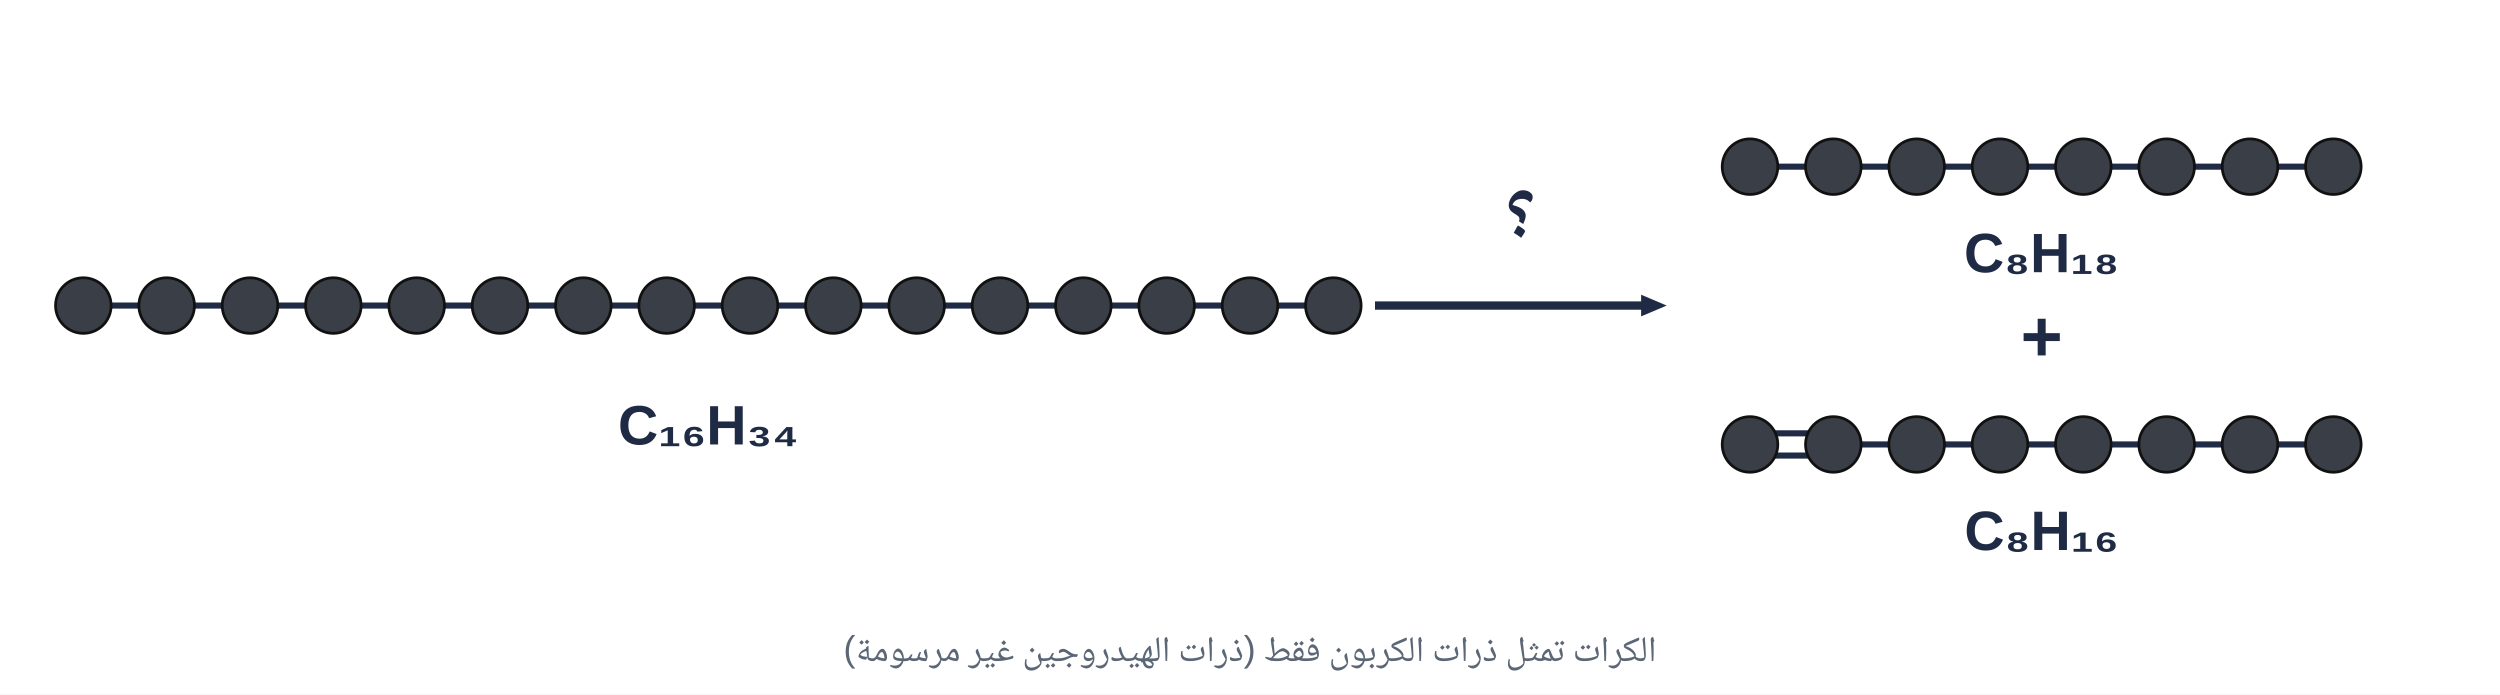
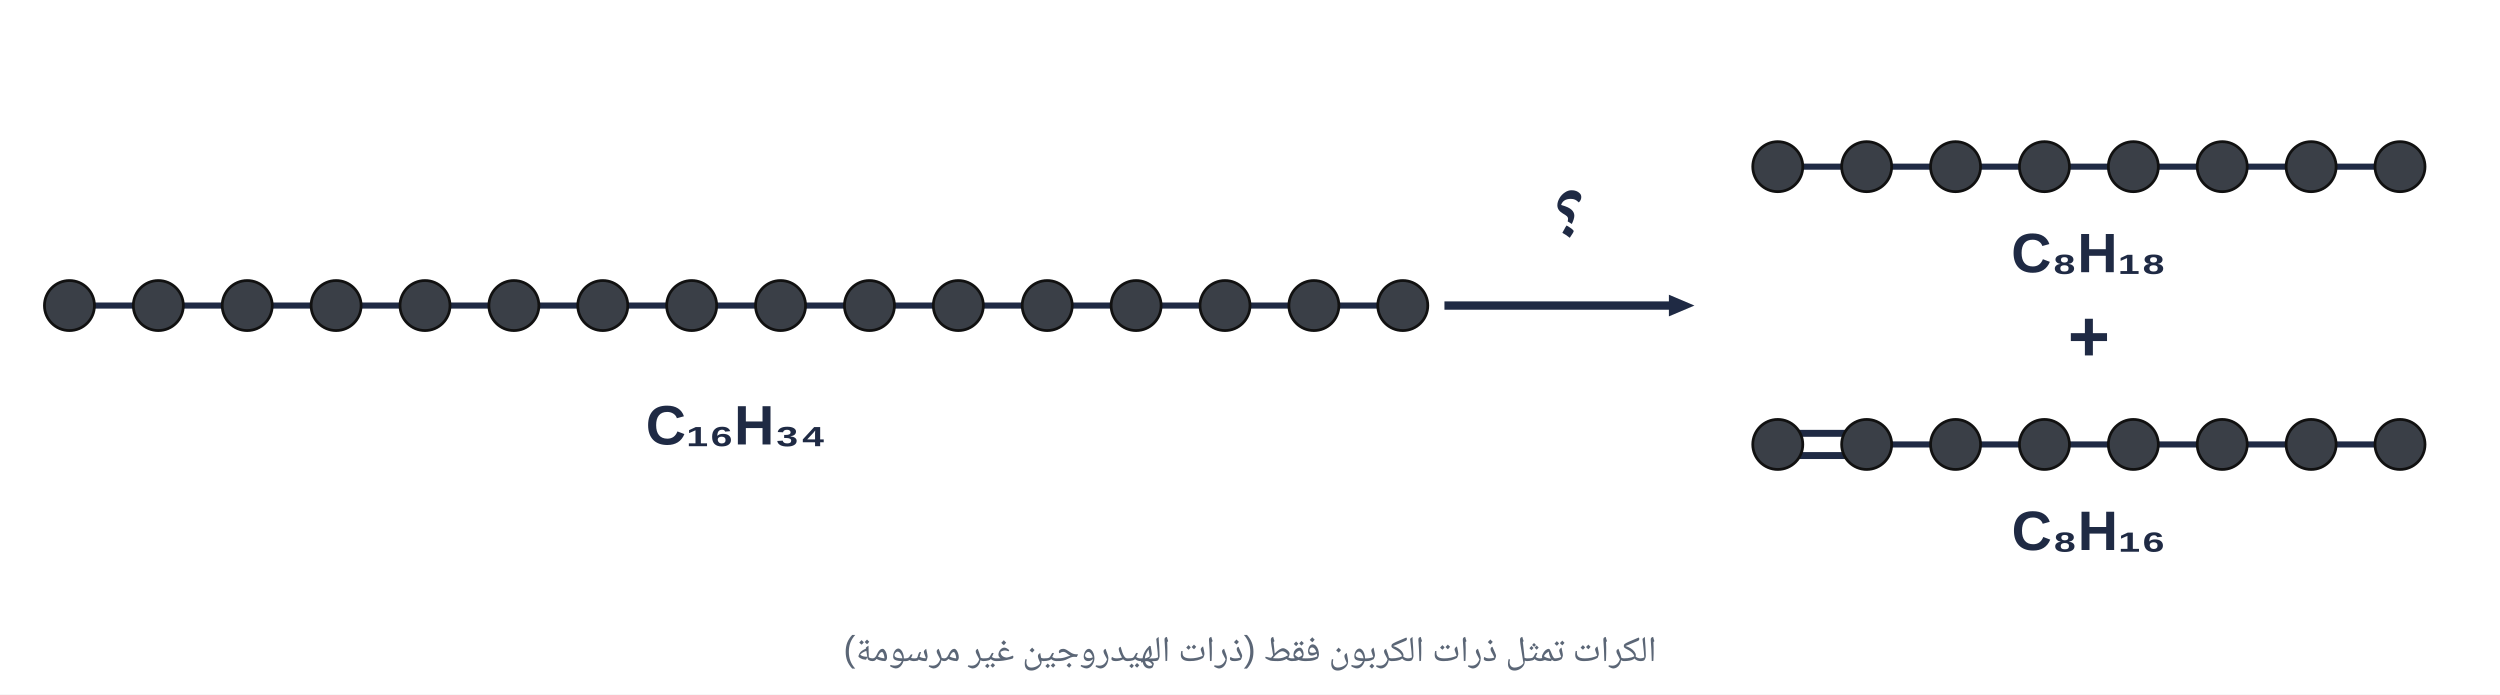
<svg xmlns="http://www.w3.org/2000/svg" viewBox="0 0 900 250" width="900" height="250">
  <rect width="900" height="250" fill="#fff" />
-   <line x1="30" y1="110" x2="60" y2="110" stroke="#1f2a44" stroke-width="2.2" />
-   <line x1="60" y1="110" x2="90" y2="110" stroke="#1f2a44" stroke-width="2.2" />
-   <line x1="90" y1="110" x2="120" y2="110" stroke="#1f2a44" stroke-width="2.2" />
-   <line x1="120" y1="110" x2="150" y2="110" stroke="#1f2a44" stroke-width="2.2" />
-   <line x1="150" y1="110" x2="180" y2="110" stroke="#1f2a44" stroke-width="2.2" />
-   <line x1="180" y1="110" x2="210" y2="110" stroke="#1f2a44" stroke-width="2.2" />
-   <line x1="210" y1="110" x2="240" y2="110" stroke="#1f2a44" stroke-width="2.2" />
-   <line x1="240" y1="110" x2="270" y2="110" stroke="#1f2a44" stroke-width="2.2" />
-   <line x1="270" y1="110" x2="300" y2="110" stroke="#1f2a44" stroke-width="2.2" />
-   <line x1="300" y1="110" x2="330" y2="110" stroke="#1f2a44" stroke-width="2.2" />
-   <line x1="330" y1="110" x2="360" y2="110" stroke="#1f2a44" stroke-width="2.2" />
-   <line x1="360" y1="110" x2="390" y2="110" stroke="#1f2a44" stroke-width="2.2" />
-   <line x1="390" y1="110" x2="420" y2="110" stroke="#1f2a44" stroke-width="2.2" />
-   <line x1="420" y1="110" x2="450" y2="110" stroke="#1f2a44" stroke-width="2.2" />
-   <line x1="450" y1="110" x2="480" y2="110" stroke="#1f2a44" stroke-width="2.2" />
-   <circle cx="30" cy="110" r="10" fill="#3a3f47" stroke="#111" stroke-width="1" />
-   <circle cx="60" cy="110" r="10" fill="#3a3f47" stroke="#111" stroke-width="1" />
-   <circle cx="90" cy="110" r="10" fill="#3a3f47" stroke="#111" stroke-width="1" />
-   <circle cx="120" cy="110" r="10" fill="#3a3f47" stroke="#111" stroke-width="1" />
-   <circle cx="150" cy="110" r="10" fill="#3a3f47" stroke="#111" stroke-width="1" />
-   <circle cx="180" cy="110" r="10" fill="#3a3f47" stroke="#111" stroke-width="1" />
-   <circle cx="210" cy="110" r="10" fill="#3a3f47" stroke="#111" stroke-width="1" />
-   <circle cx="240" cy="110" r="10" fill="#3a3f47" stroke="#111" stroke-width="1" />
-   <circle cx="270" cy="110" r="10" fill="#3a3f47" stroke="#111" stroke-width="1" />
-   <circle cx="300" cy="110" r="10" fill="#3a3f47" stroke="#111" stroke-width="1" />
-   <circle cx="330" cy="110" r="10" fill="#3a3f47" stroke="#111" stroke-width="1" />
-   <circle cx="360" cy="110" r="10" fill="#3a3f47" stroke="#111" stroke-width="1" />
-   <circle cx="390" cy="110" r="10" fill="#3a3f47" stroke="#111" stroke-width="1" />
-   <circle cx="420" cy="110" r="10" fill="#3a3f47" stroke="#111" stroke-width="1" />
-   <circle cx="450" cy="110" r="10" fill="#3a3f47" stroke="#111" stroke-width="1" />
-   <circle cx="480" cy="110" r="10" fill="#3a3f47" stroke="#111" stroke-width="1" />
-   <text x="255.0" y="160" text-anchor="middle" font-size="20" fill="#1f2a44" font-weight="bold" font-family="Arial,Helvetica,sans-serif">C₁₆H₃₄</text>
-   <line x1="495" y1="110" x2="594.0" y2="110.0" stroke="#1f2a44" stroke-width="3" />
-   <polygon points="600,110 590.8,113.9 590.8,106.1" fill="#1f2a44" />
-   <text x="547.5" y="84" text-anchor="middle" font-size="26" fill="#1f2a44" font-weight="bold" font-family="'IBM Plex Sans Arabic','Noto Naskh Arabic',Tahoma,Arial,sans-serif" direction="rtl">؟</text>
-   <line x1="630" y1="60" x2="660" y2="60" stroke="#1f2a44" stroke-width="2.2" />
-   <line x1="660" y1="60" x2="690" y2="60" stroke="#1f2a44" stroke-width="2.2" />
-   <line x1="690" y1="60" x2="720" y2="60" stroke="#1f2a44" stroke-width="2.2" />
-   <line x1="720" y1="60" x2="750" y2="60" stroke="#1f2a44" stroke-width="2.2" />
-   <line x1="750" y1="60" x2="780" y2="60" stroke="#1f2a44" stroke-width="2.2" />
-   <line x1="780" y1="60" x2="810" y2="60" stroke="#1f2a44" stroke-width="2.2" />
-   <line x1="810" y1="60" x2="840" y2="60" stroke="#1f2a44" stroke-width="2.2" />
-   <circle cx="630" cy="60" r="10" fill="#3a3f47" stroke="#111" stroke-width="1" />
-   <circle cx="660" cy="60" r="10" fill="#3a3f47" stroke="#111" stroke-width="1" />
-   <circle cx="690" cy="60" r="10" fill="#3a3f47" stroke="#111" stroke-width="1" />
-   <circle cx="720" cy="60" r="10" fill="#3a3f47" stroke="#111" stroke-width="1" />
-   <circle cx="750" cy="60" r="10" fill="#3a3f47" stroke="#111" stroke-width="1" />
-   <circle cx="780" cy="60" r="10" fill="#3a3f47" stroke="#111" stroke-width="1" />
-   <circle cx="810" cy="60" r="10" fill="#3a3f47" stroke="#111" stroke-width="1" />
-   <circle cx="840" cy="60" r="10" fill="#3a3f47" stroke="#111" stroke-width="1" />
-   <text x="735.0" y="98" text-anchor="middle" font-size="20" fill="#1f2a44" font-weight="bold" font-family="Arial,Helvetica,sans-serif">C₈H₁₈</text>
-   <text x="735.0" y="130" text-anchor="middle" font-size="26" fill="#1f2a44" font-weight="bold" font-family="Arial,Helvetica,sans-serif">+</text>
-   <line x1="630" y1="156" x2="660" y2="156" stroke="#1f2a44" stroke-width="2.2" />
-   <line x1="630" y1="164" x2="660" y2="164" stroke="#1f2a44" stroke-width="2.2" />
-   <line x1="660" y1="160" x2="690" y2="160" stroke="#1f2a44" stroke-width="2.2" />
-   <line x1="690" y1="160" x2="720" y2="160" stroke="#1f2a44" stroke-width="2.2" />
-   <line x1="720" y1="160" x2="750" y2="160" stroke="#1f2a44" stroke-width="2.2" />
-   <line x1="750" y1="160" x2="780" y2="160" stroke="#1f2a44" stroke-width="2.2" />
-   <line x1="780" y1="160" x2="810" y2="160" stroke="#1f2a44" stroke-width="2.2" />
-   <line x1="810" y1="160" x2="840" y2="160" stroke="#1f2a44" stroke-width="2.2" />
-   <circle cx="630" cy="160" r="10" fill="#3a3f47" stroke="#111" stroke-width="1" />
-   <circle cx="660" cy="160" r="10" fill="#3a3f47" stroke="#111" stroke-width="1" />
-   <circle cx="690" cy="160" r="10" fill="#3a3f47" stroke="#111" stroke-width="1" />
-   <circle cx="720" cy="160" r="10" fill="#3a3f47" stroke="#111" stroke-width="1" />
-   <circle cx="750" cy="160" r="10" fill="#3a3f47" stroke="#111" stroke-width="1" />
-   <circle cx="780" cy="160" r="10" fill="#3a3f47" stroke="#111" stroke-width="1" />
-   <circle cx="810" cy="160" r="10" fill="#3a3f47" stroke="#111" stroke-width="1" />
-   <circle cx="840" cy="160" r="10" fill="#3a3f47" stroke="#111" stroke-width="1" />
-   <text x="735.0" y="198" text-anchor="middle" font-size="20" fill="#1f2a44" font-weight="bold" font-family="Arial,Helvetica,sans-serif">C₈H₁₆</text>
+   <line x1="25" y1="110" x2="57" y2="110" stroke="#1f2a44" stroke-width="2.2" />
+   <line x1="57" y1="110" x2="89" y2="110" stroke="#1f2a44" stroke-width="2.2" />
+   <line x1="89" y1="110" x2="121" y2="110" stroke="#1f2a44" stroke-width="2.2" />
+   <line x1="121" y1="110" x2="153" y2="110" stroke="#1f2a44" stroke-width="2.2" />
+   <line x1="153" y1="110" x2="185" y2="110" stroke="#1f2a44" stroke-width="2.2" />
+   <line x1="185" y1="110" x2="217" y2="110" stroke="#1f2a44" stroke-width="2.2" />
+   <line x1="217" y1="110" x2="249" y2="110" stroke="#1f2a44" stroke-width="2.2" />
+   <line x1="249" y1="110" x2="281" y2="110" stroke="#1f2a44" stroke-width="2.2" />
+   <line x1="281" y1="110" x2="313" y2="110" stroke="#1f2a44" stroke-width="2.2" />
+   <line x1="313" y1="110" x2="345" y2="110" stroke="#1f2a44" stroke-width="2.2" />
+   <line x1="345" y1="110" x2="377" y2="110" stroke="#1f2a44" stroke-width="2.2" />
+   <line x1="377" y1="110" x2="409" y2="110" stroke="#1f2a44" stroke-width="2.2" />
+   <line x1="409" y1="110" x2="441" y2="110" stroke="#1f2a44" stroke-width="2.2" />
+   <line x1="441" y1="110" x2="473" y2="110" stroke="#1f2a44" stroke-width="2.2" />
+   <line x1="473" y1="110" x2="505" y2="110" stroke="#1f2a44" stroke-width="2.2" />
+   <circle cx="25" cy="110" r="9" fill="#3a3f47" stroke="#111" stroke-width="1" />
+   <circle cx="57" cy="110" r="9" fill="#3a3f47" stroke="#111" stroke-width="1" />
+   <circle cx="89" cy="110" r="9" fill="#3a3f47" stroke="#111" stroke-width="1" />
+   <circle cx="121" cy="110" r="9" fill="#3a3f47" stroke="#111" stroke-width="1" />
+   <circle cx="153" cy="110" r="9" fill="#3a3f47" stroke="#111" stroke-width="1" />
+   <circle cx="185" cy="110" r="9" fill="#3a3f47" stroke="#111" stroke-width="1" />
+   <circle cx="217" cy="110" r="9" fill="#3a3f47" stroke="#111" stroke-width="1" />
+   <circle cx="249" cy="110" r="9" fill="#3a3f47" stroke="#111" stroke-width="1" />
+   <circle cx="281" cy="110" r="9" fill="#3a3f47" stroke="#111" stroke-width="1" />
+   <circle cx="313" cy="110" r="9" fill="#3a3f47" stroke="#111" stroke-width="1" />
+   <circle cx="345" cy="110" r="9" fill="#3a3f47" stroke="#111" stroke-width="1" />
+   <circle cx="377" cy="110" r="9" fill="#3a3f47" stroke="#111" stroke-width="1" />
+   <circle cx="409" cy="110" r="9" fill="#3a3f47" stroke="#111" stroke-width="1" />
+   <circle cx="441" cy="110" r="9" fill="#3a3f47" stroke="#111" stroke-width="1" />
+   <circle cx="473" cy="110" r="9" fill="#3a3f47" stroke="#111" stroke-width="1" />
+   <circle cx="505" cy="110" r="9" fill="#3a3f47" stroke="#111" stroke-width="1" />
+   <text x="265.0" y="160" text-anchor="middle" font-size="20" fill="#1f2a44" font-weight="bold" font-family="Arial,Helvetica,sans-serif">C₁₆H₃₄</text>
+   <line x1="520" y1="110" x2="604.0" y2="110.0" stroke="#1f2a44" stroke-width="3" />
+   <polygon points="610,110 600.8,113.9 600.8,106.1" fill="#1f2a44" />
+   <text x="565.0" y="84" text-anchor="middle" font-size="26" fill="#1f2a44" font-weight="bold" font-family="'IBM Plex Sans Arabic','Noto Naskh Arabic',Tahoma,Arial,sans-serif" direction="rtl">؟</text>
+   <line x1="640" y1="60" x2="672" y2="60" stroke="#1f2a44" stroke-width="2.2" />
+   <line x1="672" y1="60" x2="704" y2="60" stroke="#1f2a44" stroke-width="2.2" />
+   <line x1="704" y1="60" x2="736" y2="60" stroke="#1f2a44" stroke-width="2.2" />
+   <line x1="736" y1="60" x2="768" y2="60" stroke="#1f2a44" stroke-width="2.2" />
+   <line x1="768" y1="60" x2="800" y2="60" stroke="#1f2a44" stroke-width="2.2" />
+   <line x1="800" y1="60" x2="832" y2="60" stroke="#1f2a44" stroke-width="2.2" />
+   <line x1="832" y1="60" x2="864" y2="60" stroke="#1f2a44" stroke-width="2.2" />
+   <circle cx="640" cy="60" r="9" fill="#3a3f47" stroke="#111" stroke-width="1" />
+   <circle cx="672" cy="60" r="9" fill="#3a3f47" stroke="#111" stroke-width="1" />
+   <circle cx="704" cy="60" r="9" fill="#3a3f47" stroke="#111" stroke-width="1" />
+   <circle cx="736" cy="60" r="9" fill="#3a3f47" stroke="#111" stroke-width="1" />
+   <circle cx="768" cy="60" r="9" fill="#3a3f47" stroke="#111" stroke-width="1" />
+   <circle cx="800" cy="60" r="9" fill="#3a3f47" stroke="#111" stroke-width="1" />
+   <circle cx="832" cy="60" r="9" fill="#3a3f47" stroke="#111" stroke-width="1" />
+   <circle cx="864" cy="60" r="9" fill="#3a3f47" stroke="#111" stroke-width="1" />
+   <text x="752.0" y="98" text-anchor="middle" font-size="20" fill="#1f2a44" font-weight="bold" font-family="Arial,Helvetica,sans-serif">C₈H₁₈</text>
+   <text x="752.0" y="130" text-anchor="middle" font-size="26" fill="#1f2a44" font-weight="bold" font-family="Arial,Helvetica,sans-serif">+</text>
+   <line x1="640" y1="156" x2="672" y2="156" stroke="#1f2a44" stroke-width="2.5" />
+   <line x1="640" y1="164" x2="672" y2="164" stroke="#1f2a44" stroke-width="2.5" />
+   <line x1="672" y1="160" x2="704" y2="160" stroke="#1f2a44" stroke-width="2.2" />
+   <line x1="704" y1="160" x2="736" y2="160" stroke="#1f2a44" stroke-width="2.2" />
+   <line x1="736" y1="160" x2="768" y2="160" stroke="#1f2a44" stroke-width="2.2" />
+   <line x1="768" y1="160" x2="800" y2="160" stroke="#1f2a44" stroke-width="2.2" />
+   <line x1="800" y1="160" x2="832" y2="160" stroke="#1f2a44" stroke-width="2.2" />
+   <line x1="832" y1="160" x2="864" y2="160" stroke="#1f2a44" stroke-width="2.2" />
+   <circle cx="640" cy="160" r="9" fill="#3a3f47" stroke="#111" stroke-width="1" />
+   <circle cx="672" cy="160" r="9" fill="#3a3f47" stroke="#111" stroke-width="1" />
+   <circle cx="704" cy="160" r="9" fill="#3a3f47" stroke="#111" stroke-width="1" />
+   <circle cx="736" cy="160" r="9" fill="#3a3f47" stroke="#111" stroke-width="1" />
+   <circle cx="768" cy="160" r="9" fill="#3a3f47" stroke="#111" stroke-width="1" />
+   <circle cx="800" cy="160" r="9" fill="#3a3f47" stroke="#111" stroke-width="1" />
+   <circle cx="832" cy="160" r="9" fill="#3a3f47" stroke="#111" stroke-width="1" />
+   <circle cx="864" cy="160" r="9" fill="#3a3f47" stroke="#111" stroke-width="1" />
+   <text x="752.0" y="198" text-anchor="middle" font-size="20" fill="#1f2a44" font-weight="bold" font-family="Arial,Helvetica,sans-serif">C₈H₁₆</text>
  <text x="450.0" y="238" text-anchor="middle" font-size="13" fill="#5b6676" font-weight="normal" font-family="'IBM Plex Sans Arabic','Noto Naskh Arabic',Tahoma,Arial,sans-serif" direction="rtl">الكرات تمثل ذرات الكربون فقط (ذرات الهيدروجين غير مرسومة)</text>
</svg>
